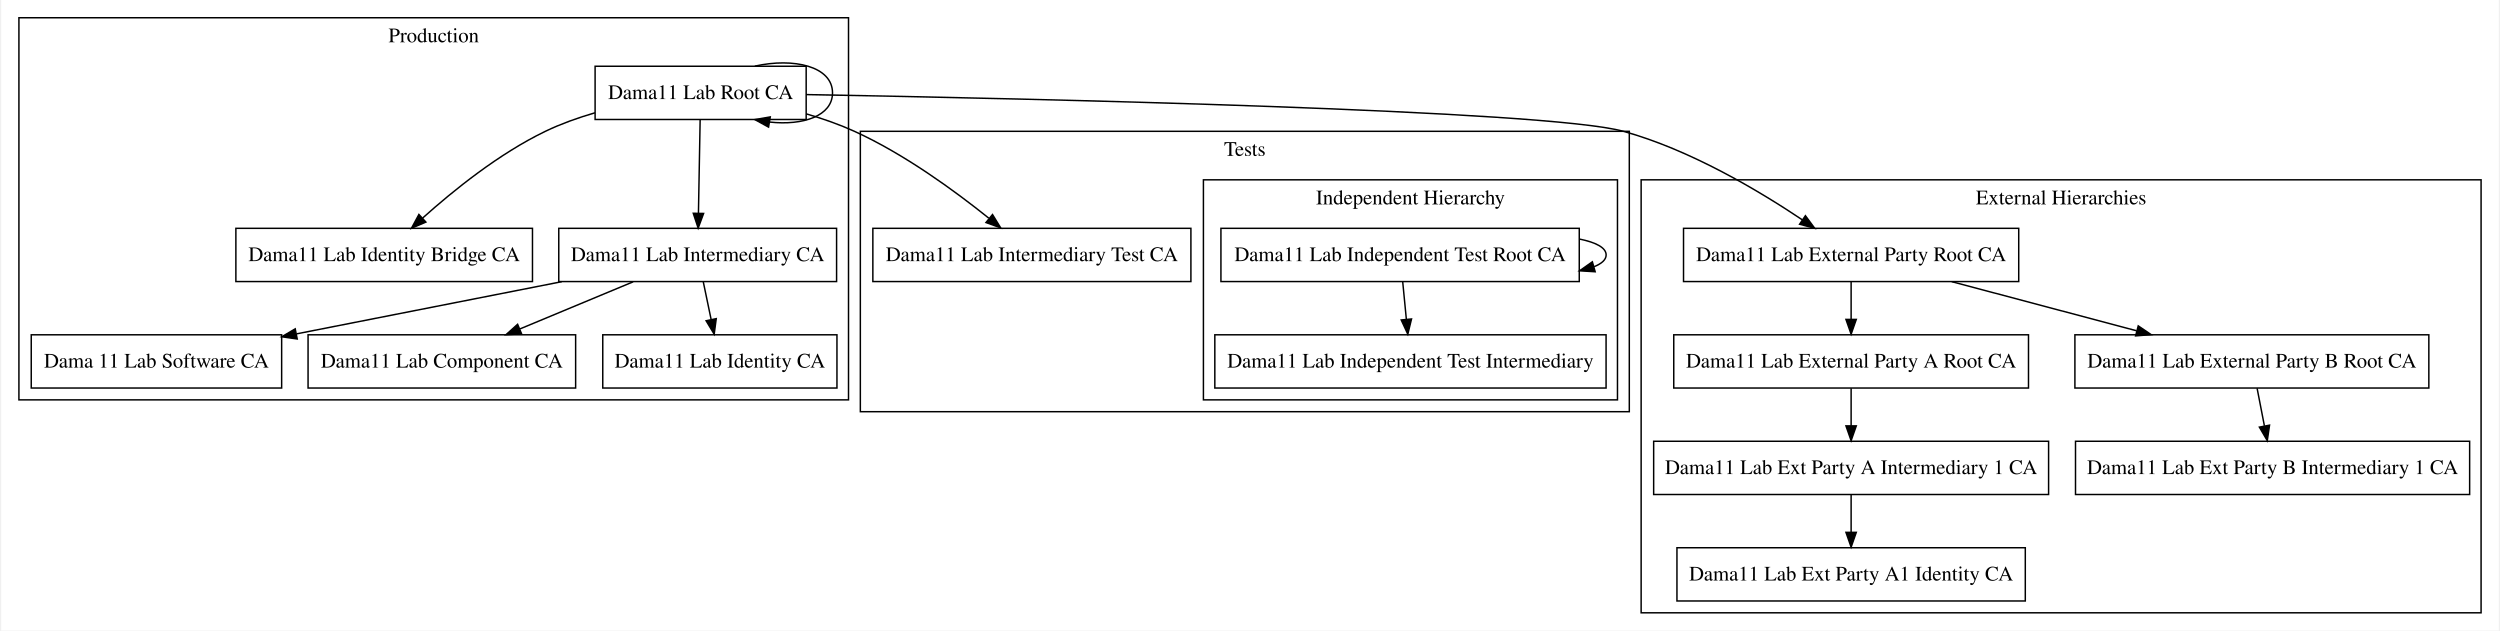
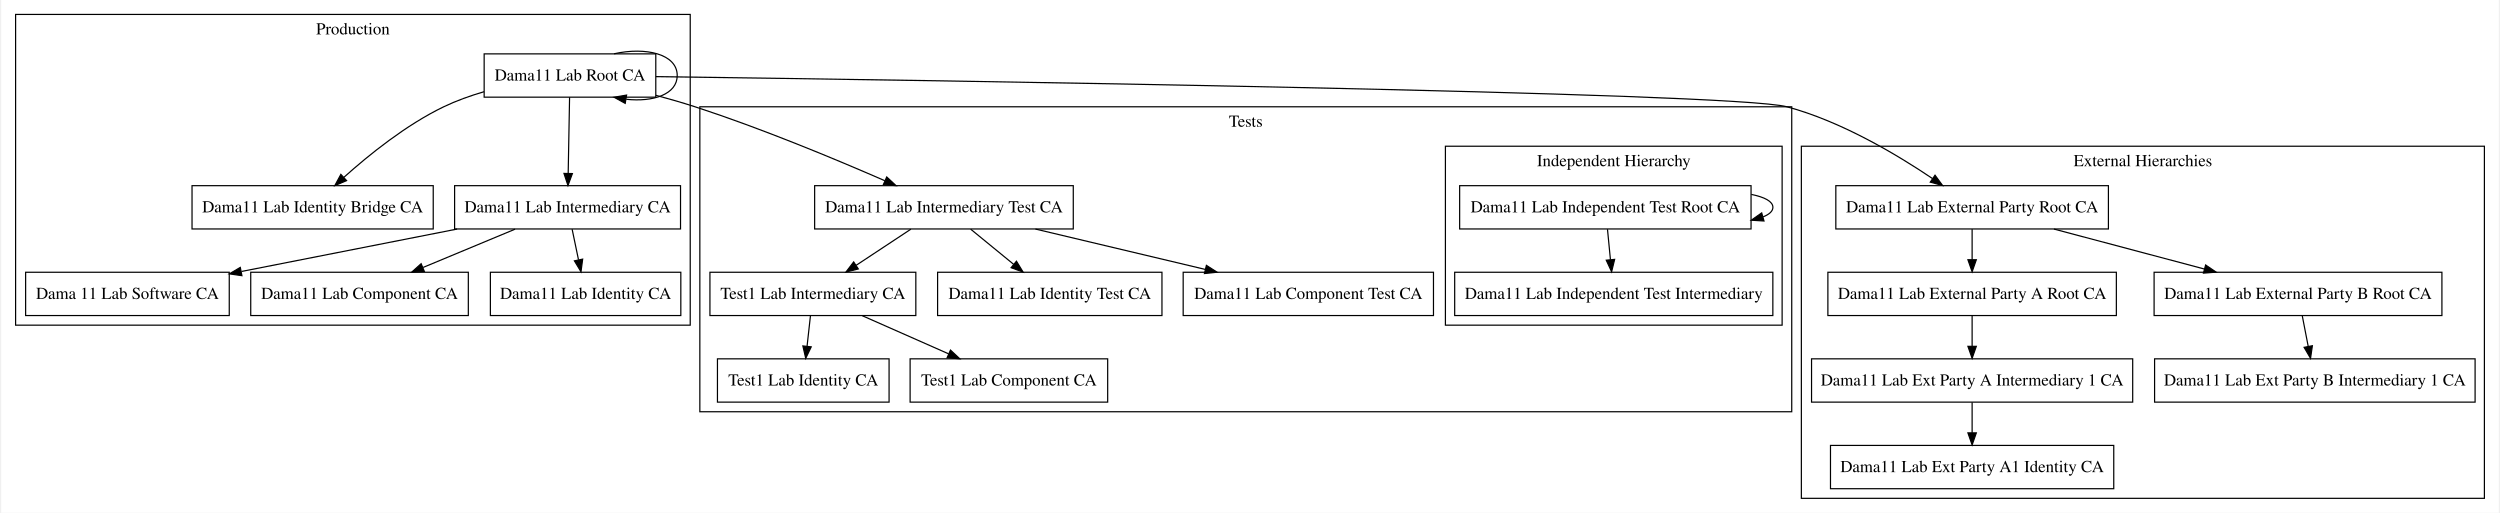
- <svg xmlns="http://www.w3.org/2000/svg" width="1689pt" height="426pt" viewBox="0.00 0.00 1689.00 426.40">
+ <svg xmlns="http://www.w3.org/2000/svg" width="2077pt" height="426pt" viewBox="0.00 0.00 2077.00 426.40">
  <g id="graph0" class="graph" transform="scale(1 1) rotate(0) translate(4 422.4)">
-     <polygon fill="#ffffff" stroke="transparent" points="-4,4 -4,-422.4 1685,-422.4 1685,4 -4,4" />
+     <polygon fill="#ffffff" stroke="transparent" points="-4,4 -4,-422.4 2073,-422.4 2073,4 -4,4" />
    <g id="clust1" class="cluster">
-       <polygon fill="none" stroke="#000000" points="577,-144 577,-333.6 1097,-333.6 1097,-144 577,-144" />
-       <text text-anchor="middle" x="837" y="-317" font-family="Times,serif" font-size="14.00" fill="#000000">Tests</text>
+       <polygon fill="none" stroke="#000000" points="577,-80 577,-333.6 1485,-333.6 1485,-80 577,-80" />
+       <text text-anchor="middle" x="1031" y="-317" font-family="Times,serif" font-size="14.00" fill="#000000">Tests</text>
    </g>
    <g id="clust2" class="cluster">
-       <polygon fill="none" stroke="#000000" points="809,-152 809,-300.8 1089,-300.8 1089,-152 809,-152" />
-       <text text-anchor="middle" x="949" y="-284.2" font-family="Times,serif" font-size="14.00" fill="#000000">Independent Hierarchy</text>
+       <polygon fill="none" stroke="#000000" points="1197,-152 1197,-300.8 1477,-300.8 1477,-152 1197,-152" />
+       <text text-anchor="middle" x="1337" y="-284.2" font-family="Times,serif" font-size="14.00" fill="#000000">Independent Hierarchy</text>
    </g>
    <g id="clust3" class="cluster">
-       <polygon fill="none" stroke="#000000" points="1105,-8 1105,-300.8 1673,-300.8 1673,-8 1105,-8" />
-       <text text-anchor="middle" x="1389" y="-284.2" font-family="Times,serif" font-size="14.00" fill="#000000">External Hierarchies</text>
+       <polygon fill="none" stroke="#000000" points="1493,-8 1493,-300.8 2061,-300.8 2061,-8 1493,-8" />
+       <text text-anchor="middle" x="1777" y="-284.2" font-family="Times,serif" font-size="14.00" fill="#000000">External Hierarchies</text>
    </g>
    <g id="clust4" class="cluster">
      <polygon fill="none" stroke="#000000" points="8,-152 8,-410.4 569,-410.4 569,-152 8,-152" />
      <text text-anchor="middle" x="288.5" y="-393.8" font-family="Times,serif" font-size="14.00" fill="#000000">Production</text>
    </g>
    <g id="node1" class="node">
-       <polygon fill="none" stroke="#000000" points="800.537,-268 585.463,-268 585.463,-232 800.537,-232 800.537,-268" />
-       <text text-anchor="middle" x="693" y="-245.8" font-family="Times,serif" font-size="14.00" fill="#000000">Dama11 Lab Intermediary Test CA</text>
+       <polygon fill="none" stroke="#000000" points="887.537,-268 672.463,-268 672.463,-232 887.537,-232 887.537,-268" />
+       <text text-anchor="middle" x="780" y="-245.8" font-family="Times,serif" font-size="14.00" fill="#000000">Dama11 Lab Intermediary Test CA</text>
    </g>
    <g id="node2" class="node">
-       <polygon fill="none" stroke="#000000" points="1081.289,-196 816.712,-196 816.712,-160 1081.289,-160 1081.289,-196" />
-       <text text-anchor="middle" x="949" y="-173.8" font-family="Times,serif" font-size="14.00" fill="#000000">Dama11 Lab Independent Test Intermediary</text>
+       <polygon fill="none" stroke="#000000" points="756.61,-196 585.39,-196 585.39,-160 756.61,-160 756.61,-196" />
+       <text text-anchor="middle" x="671" y="-173.8" font-family="Times,serif" font-size="14.00" fill="#000000">Test1 Lab Intermediary CA</text>
+     </g>
+     <g id="edge16" class="edge">
+       <path fill="none" stroke="#000000" d="M752.495,-231.831C738.682,-222.707 721.774,-211.539 706.947,-201.745" />
+       <polygon fill="#000000" stroke="#000000" points="708.77,-198.754 698.496,-196.163 704.911,-204.595 708.77,-198.754" />
    </g>
    <g id="node3" class="node">
-       <polygon fill="none" stroke="#000000" points="1063.162,-268 820.838,-268 820.838,-232 1063.162,-232 1063.162,-268" />
-       <text text-anchor="middle" x="942" y="-245.8" font-family="Times,serif" font-size="14.00" fill="#000000">Dama11 Lab Independent Test Root CA</text>
+       <polygon fill="none" stroke="#000000" points="961.286,-196 774.714,-196 774.714,-160 961.286,-160 961.286,-196" />
+       <text text-anchor="middle" x="868" y="-173.8" font-family="Times,serif" font-size="14.00" fill="#000000">Dama11 Lab Identity Test CA</text>
+     </g>
+     <g id="edge17" class="edge">
+       <path fill="none" stroke="#000000" d="M802.206,-231.831C813.045,-222.963 826.244,-212.164 837.968,-202.572" />
+       <polygon fill="#000000" stroke="#000000" points="840.278,-205.204 845.801,-196.163 835.845,-199.786 840.278,-205.204" />
+     </g>
+     <g id="node4" class="node">
+       <polygon fill="none" stroke="#000000" points="1187.072,-196 978.928,-196 978.928,-160 1187.072,-160 1187.072,-196" />
+       <text text-anchor="middle" x="1083" y="-173.8" font-family="Times,serif" font-size="14.00" fill="#000000">Dama11 Lab Component Test CA</text>
+     </g>
+     <g id="edge18" class="edge">
+       <path fill="none" stroke="#000000" d="M856.069,-231.924C899.013,-221.72 952.813,-208.935 997.25,-198.376" />
+       <polygon fill="#000000" stroke="#000000" points="998.243,-201.738 1007.163,-196.021 996.625,-194.927 998.243,-201.738" />
+     </g>
+     <g id="node5" class="node">
+       <polygon fill="none" stroke="#000000" points="734.36,-124 591.64,-124 591.64,-88 734.36,-88 734.36,-124" />
+       <text text-anchor="middle" x="663" y="-101.8" font-family="Times,serif" font-size="14.00" fill="#000000">Test1 Lab Identity CA</text>
+     </g>
+     <g id="edge19" class="edge">
+       <path fill="none" stroke="#000000" d="M668.981,-159.831C668.126,-152.131 667.108,-142.974 666.157,-134.417" />
+       <polygon fill="#000000" stroke="#000000" points="669.629,-133.966 665.046,-124.413 662.672,-134.739 669.629,-133.966" />
+     </g>
+     <g id="node6" class="node">
+       <polygon fill="none" stroke="#000000" points="916.145,-124 751.855,-124 751.855,-88 916.145,-88 916.145,-124" />
+       <text text-anchor="middle" x="834" y="-101.8" font-family="Times,serif" font-size="14.00" fill="#000000">Test1 Lab Component CA</text>
+     </g>
+     <g id="edge20" class="edge">
+       <path fill="none" stroke="#000000" d="M712.132,-159.831C733.932,-150.202 760.888,-138.295 783.9,-128.13" />
+       <polygon fill="#000000" stroke="#000000" points="785.431,-131.28 793.164,-124.038 782.602,-124.877 785.431,-131.28" />
+     </g>
+     <g id="node7" class="node">
+       <polygon fill="none" stroke="#000000" points="1469.289,-196 1204.711,-196 1204.711,-160 1469.289,-160 1469.289,-196" />
+       <text text-anchor="middle" x="1337" y="-173.8" font-family="Times,serif" font-size="14.00" fill="#000000">Dama11 Lab Independent Test Intermediary</text>
+     </g>
+     <g id="node8" class="node">
+       <polygon fill="none" stroke="#000000" points="1451.162,-268 1208.838,-268 1208.838,-232 1451.162,-232 1451.162,-268" />
+       <text text-anchor="middle" x="1330" y="-245.8" font-family="Times,serif" font-size="14.00" fill="#000000">Dama11 Lab Independent Test Root CA</text>
    </g>
    <g id="edge3" class="edge">
-       <path fill="none" stroke="#000000" d="M943.766,-231.831C944.515,-224.131 945.405,-214.974 946.237,-206.417" />
-       <polygon fill="#000000" stroke="#000000" points="949.726,-206.705 947.21,-196.413 942.759,-206.028 949.726,-206.705" />
+       <path fill="none" stroke="#000000" d="M1331.766,-231.831C1332.515,-224.131 1333.405,-214.974 1334.237,-206.417" />
+       <polygon fill="#000000" stroke="#000000" points="1337.726,-206.705 1335.21,-196.413 1330.758,-206.028 1337.726,-206.705" />
    </g>
    <g id="edge4" class="edge">
-       <path fill="none" stroke="#000000" d="M1063.344,-260.728C1074.386,-258.498 1081.331,-254.922 1081.331,-250 1081.331,-246.77 1078.34,-244.12 1073.163,-242.049" />
-       <polygon fill="#000000" stroke="#000000" points="1073.919,-238.626 1063.344,-239.272 1072.014,-245.361 1073.919,-238.626" />
+       <path fill="none" stroke="#000000" d="M1451.344,-260.728C1462.386,-258.498 1469.331,-254.922 1469.331,-250 1469.331,-246.77 1466.34,-244.12 1461.163,-242.049" />
+       <polygon fill="#000000" stroke="#000000" points="1461.919,-238.626 1451.344,-239.272 1460.014,-245.361 1461.919,-238.626" />
    </g>
-     <g id="node4" class="node">
-       <polygon fill="none" stroke="#000000" points="1380.533,-124 1113.467,-124 1113.467,-88 1380.533,-88 1380.533,-124" />
-       <text text-anchor="middle" x="1247" y="-101.8" font-family="Times,serif" font-size="14.00" fill="#000000">Dama11 Lab Ext Party A Intermediary 1 CA</text>
+     <g id="node9" class="node">
+       <polygon fill="none" stroke="#000000" points="1768.533,-124 1501.467,-124 1501.467,-88 1768.533,-88 1768.533,-124" />
+       <text text-anchor="middle" x="1635" y="-101.8" font-family="Times,serif" font-size="14.00" fill="#000000">Dama11 Lab Ext Party A Intermediary 1 CA</text>
    </g>
-     <g id="node5" class="node">
-       <polygon fill="none" stroke="#000000" points="1364.782,-52 1129.218,-52 1129.218,-16 1364.782,-16 1364.782,-52" />
-       <text text-anchor="middle" x="1247" y="-29.8" font-family="Times,serif" font-size="14.00" fill="#000000">Dama11 Lab Ext Party A1 Identity CA</text>
+     <g id="node10" class="node">
+       <polygon fill="none" stroke="#000000" points="1752.782,-52 1517.218,-52 1517.218,-16 1752.782,-16 1752.782,-52" />
+       <text text-anchor="middle" x="1635" y="-29.8" font-family="Times,serif" font-size="14.00" fill="#000000">Dama11 Lab Ext Party A1 Identity CA</text>
    </g>
    <g id="edge2" class="edge">
-       <path fill="none" stroke="#000000" d="M1247,-87.831C1247,-80.131 1247,-70.974 1247,-62.417" />
-       <polygon fill="#000000" stroke="#000000" points="1250.5,-62.413 1247,-52.413 1243.5,-62.413 1250.5,-62.413" />
+       <path fill="none" stroke="#000000" d="M1635,-87.831C1635,-80.131 1635,-70.974 1635,-62.417" />
+       <polygon fill="#000000" stroke="#000000" points="1638.5,-62.413 1635,-52.413 1631.5,-62.413 1638.5,-62.413" />
    </g>
-     <g id="node6" class="node">
-       <polygon fill="none" stroke="#000000" points="1665.263,-124 1398.737,-124 1398.737,-88 1665.263,-88 1665.263,-124" />
-       <text text-anchor="middle" x="1532" y="-101.8" font-family="Times,serif" font-size="14.00" fill="#000000">Dama11 Lab Ext Party B Intermediary 1 CA</text>
+     <g id="node11" class="node">
+       <polygon fill="none" stroke="#000000" points="2053.262,-124 1786.737,-124 1786.737,-88 2053.262,-88 2053.262,-124" />
+       <text text-anchor="middle" x="1920" y="-101.8" font-family="Times,serif" font-size="14.00" fill="#000000">Dama11 Lab Ext Party B Intermediary 1 CA</text>
    </g>
-     <g id="node7" class="node">
-       <polygon fill="none" stroke="#000000" points="1360.336,-268 1133.664,-268 1133.664,-232 1360.336,-232 1360.336,-268" />
-       <text text-anchor="middle" x="1247" y="-245.8" font-family="Times,serif" font-size="14.00" fill="#000000">Dama11 Lab External Party Root CA</text>
+     <g id="node12" class="node">
+       <polygon fill="none" stroke="#000000" points="1748.336,-268 1521.664,-268 1521.664,-232 1748.336,-232 1748.336,-268" />
+       <text text-anchor="middle" x="1635" y="-245.8" font-family="Times,serif" font-size="14.00" fill="#000000">Dama11 Lab External Party Root CA</text>
    </g>
-     <g id="node8" class="node">
-       <polygon fill="none" stroke="#000000" points="1366.943,-196 1127.057,-196 1127.057,-160 1366.943,-160 1366.943,-196" />
-       <text text-anchor="middle" x="1247" y="-173.8" font-family="Times,serif" font-size="14.00" fill="#000000">Dama11 Lab External Party A Root CA</text>
+     <g id="node13" class="node">
+       <polygon fill="none" stroke="#000000" points="1754.943,-196 1515.057,-196 1515.057,-160 1754.943,-160 1754.943,-196" />
+       <text text-anchor="middle" x="1635" y="-173.8" font-family="Times,serif" font-size="14.00" fill="#000000">Dama11 Lab External Party A Root CA</text>
    </g>
    <g id="edge11" class="edge">
-       <path fill="none" stroke="#000000" d="M1247,-231.831C1247,-224.131 1247,-214.974 1247,-206.417" />
-       <polygon fill="#000000" stroke="#000000" points="1250.5,-206.413 1247,-196.413 1243.5,-206.413 1250.5,-206.413" />
+       <path fill="none" stroke="#000000" d="M1635,-231.831C1635,-224.131 1635,-214.974 1635,-206.417" />
+       <polygon fill="#000000" stroke="#000000" points="1638.5,-206.413 1635,-196.413 1631.5,-206.413 1638.5,-206.413" />
    </g>
-     <g id="node9" class="node">
-       <polygon fill="none" stroke="#000000" points="1637.673,-196 1398.327,-196 1398.327,-160 1637.673,-160 1637.673,-196" />
-       <text text-anchor="middle" x="1518" y="-173.8" font-family="Times,serif" font-size="14.00" fill="#000000">Dama11 Lab External Party B Root CA</text>
+     <g id="node14" class="node">
+       <polygon fill="none" stroke="#000000" points="2025.673,-196 1786.327,-196 1786.327,-160 2025.673,-160 2025.673,-196" />
+       <text text-anchor="middle" x="1906" y="-173.8" font-family="Times,serif" font-size="14.00" fill="#000000">Dama11 Lab External Party B Root CA</text>
    </g>
    <g id="edge12" class="edge">
-       <path fill="none" stroke="#000000" d="M1315.035,-231.924C1353.049,-221.825 1400.573,-209.198 1440.077,-198.703" />
-       <polygon fill="#000000" stroke="#000000" points="1441.171,-202.034 1449.937,-196.083 1439.374,-195.268 1441.171,-202.034" />
+       <path fill="none" stroke="#000000" d="M1703.035,-231.924C1741.049,-221.825 1788.573,-209.198 1828.077,-198.703" />
+       <polygon fill="#000000" stroke="#000000" points="1829.171,-202.034 1837.937,-196.083 1827.374,-195.268 1829.171,-202.034" />
    </g>
    <g id="edge1" class="edge">
-       <path fill="none" stroke="#000000" d="M1247,-159.831C1247,-152.131 1247,-142.974 1247,-134.417" />
-       <polygon fill="#000000" stroke="#000000" points="1250.5,-134.413 1247,-124.413 1243.5,-134.413 1250.5,-134.413" />
+       <path fill="none" stroke="#000000" d="M1635,-159.831C1635,-152.131 1635,-142.974 1635,-134.417" />
+       <polygon fill="#000000" stroke="#000000" points="1638.5,-134.413 1635,-124.413 1631.5,-134.413 1638.5,-134.413" />
    </g>
    <g id="edge5" class="edge">
-       <path fill="none" stroke="#000000" d="M1521.533,-159.831C1523.03,-152.131 1524.811,-142.974 1526.475,-134.417" />
-       <polygon fill="#000000" stroke="#000000" points="1529.947,-134.898 1528.42,-124.413 1523.075,-133.561 1529.947,-134.898" />
+       <path fill="none" stroke="#000000" d="M1909.533,-159.831C1911.03,-152.131 1912.811,-142.974 1914.475,-134.417" />
+       <polygon fill="#000000" stroke="#000000" points="1917.947,-134.898 1916.42,-124.413 1911.075,-133.561 1917.947,-134.898" />
    </g>
-     <g id="node10" class="node">
+     <g id="node15" class="node">
      <polygon fill="none" stroke="#000000" points="540.365,-377.6 397.635,-377.6 397.635,-341.6 540.365,-341.6 540.365,-377.6" />
      <text text-anchor="middle" x="469" y="-355.4" font-family="Times,serif" font-size="14.00" fill="#000000">Dama11 Lab Root CA</text>
    </g>
    <g id="edge9" class="edge">
-       <path fill="none" stroke="#000000" d="M540.387,-345.424C551.536,-342.17 562.75,-338.26 573,-333.6 606.554,-318.344 640.642,-293.507 663.868,-274.861" />
-       <polygon fill="#000000" stroke="#000000" points="666.375,-277.333 671.912,-268.301 661.951,-271.908 666.375,-277.333" />
+       <path fill="none" stroke="#000000" d="M540.423,-343.139C551.404,-340.207 562.558,-336.996 573,-333.6 628.053,-315.697 689.331,-290.226 730.829,-272.113" />
+       <polygon fill="#000000" stroke="#000000" points="732.403,-275.244 740.154,-268.021 729.591,-268.834 732.403,-275.244" />
    </g>
    <g id="edge7" class="edge">
-       <path fill="none" stroke="#000000" d="M540.297,-358.443C692.785,-355.706 1041.004,-347.962 1093,-333.6 1137.838,-321.215 1184.053,-293.8 1214.005,-273.728" />
-       <polygon fill="#000000" stroke="#000000" points="1216.089,-276.544 1222.382,-268.02 1212.148,-270.759 1216.089,-276.544" />
+       <path fill="none" stroke="#000000" d="M540.452,-358.68C763.656,-355.687 1435.744,-345.712 1481,-333.6 1525.935,-321.574 1572.132,-294.089 1602.052,-273.903" />
+       <polygon fill="#000000" stroke="#000000" points="1604.156,-276.704 1610.42,-268.16 1600.195,-270.933 1604.156,-276.704" />
    </g>
    <g id="edge6" class="edge">
      <path fill="none" stroke="#000000" d="M505.643,-377.67C531.964,-383.553 558.182,-377.53 558.182,-359.6 558.182,-343.982 538.288,-337.398 515.761,-339.849" />
      <polygon fill="#000000" stroke="#000000" points="514.934,-336.438 505.643,-341.53 516.082,-343.343 514.934,-336.438" />
    </g>
-     <g id="node11" class="node">
+     <g id="node16" class="node">
      <polygon fill="none" stroke="#000000" points="355.286,-268 154.714,-268 154.714,-232 355.286,-232 355.286,-268" />
      <text text-anchor="middle" x="255" y="-245.8" font-family="Times,serif" font-size="14.00" fill="#000000">Dama11 Lab Identity Bridge CA</text>
    </g>
    <g id="edge8" class="edge">
      <path fill="none" stroke="#000000" d="M397.569,-346.135C386.06,-342.777 374.492,-338.649 364,-333.6 332.749,-318.562 301.83,-293.632 280.95,-274.901" />
      <polygon fill="#000000" stroke="#000000" points="283.203,-272.219 273.459,-268.06 278.482,-277.388 283.203,-272.219" />
    </g>
-     <g id="node12" class="node">
+     <g id="node17" class="node">
      <polygon fill="none" stroke="#000000" points="560.935,-268 373.065,-268 373.065,-232 560.935,-232 560.935,-268" />
      <text text-anchor="middle" x="467" y="-245.8" font-family="Times,serif" font-size="14.00" fill="#000000">Dama11 Lab Intermediary CA</text>
    </g>
    <g id="edge10" class="edge">
      <path fill="none" stroke="#000000" d="M468.67,-341.502C468.356,-324.288 467.878,-298.133 467.514,-278.189" />
      <polygon fill="#000000" stroke="#000000" points="471.013,-278.06 467.331,-268.125 464.014,-278.187 471.013,-278.06" />
    </g>
-     <g id="node13" class="node">
+     <g id="node18" class="node">
      <polygon fill="none" stroke="#000000" points="185.667,-196 16.333,-196 16.333,-160 185.667,-160 185.667,-196" />
      <text text-anchor="middle" x="101" y="-173.8" font-family="Times,serif" font-size="14.00" fill="#000000">Dama 11 Lab Software CA</text>
    </g>
    <g id="edge13" class="edge">
      <path fill="none" stroke="#000000" d="M375.115,-231.924C320.395,-221.16 251.083,-207.525 195.849,-196.659" />
      <polygon fill="#000000" stroke="#000000" points="196.193,-193.16 185.706,-194.663 194.842,-200.028 196.193,-193.16" />
    </g>
-     <g id="node14" class="node">
+     <g id="node19" class="node">
      <polygon fill="none" stroke="#000000" points="384.47,-196 203.53,-196 203.53,-160 384.47,-160 384.47,-196" />
      <text text-anchor="middle" x="294" y="-173.8" font-family="Times,serif" font-size="14.00" fill="#000000">Dama11 Lab Component CA</text>
    </g>
    <g id="edge14" class="edge">
      <path fill="none" stroke="#000000" d="M423.345,-231.831C400.104,-222.159 371.343,-210.189 346.848,-199.994" />
      <polygon fill="#000000" stroke="#000000" points="347.918,-196.649 337.341,-196.038 345.229,-203.112 347.918,-196.649" />
    </g>
-     <g id="node15" class="node">
+     <g id="node20" class="node">
      <polygon fill="none" stroke="#000000" points="561.184,-196 402.816,-196 402.816,-160 561.184,-160 561.184,-196" />
      <text text-anchor="middle" x="482" y="-173.8" font-family="Times,serif" font-size="14.00" fill="#000000">Dama11 Lab Identity CA</text>
    </g>
    <g id="edge15" class="edge">
      <path fill="none" stroke="#000000" d="M470.785,-231.831C472.389,-224.131 474.297,-214.974 476.08,-206.417" />
      <polygon fill="#000000" stroke="#000000" points="479.551,-206.917 478.164,-196.413 472.698,-205.489 479.551,-206.917" />
    </g>
  </g>
</svg>
